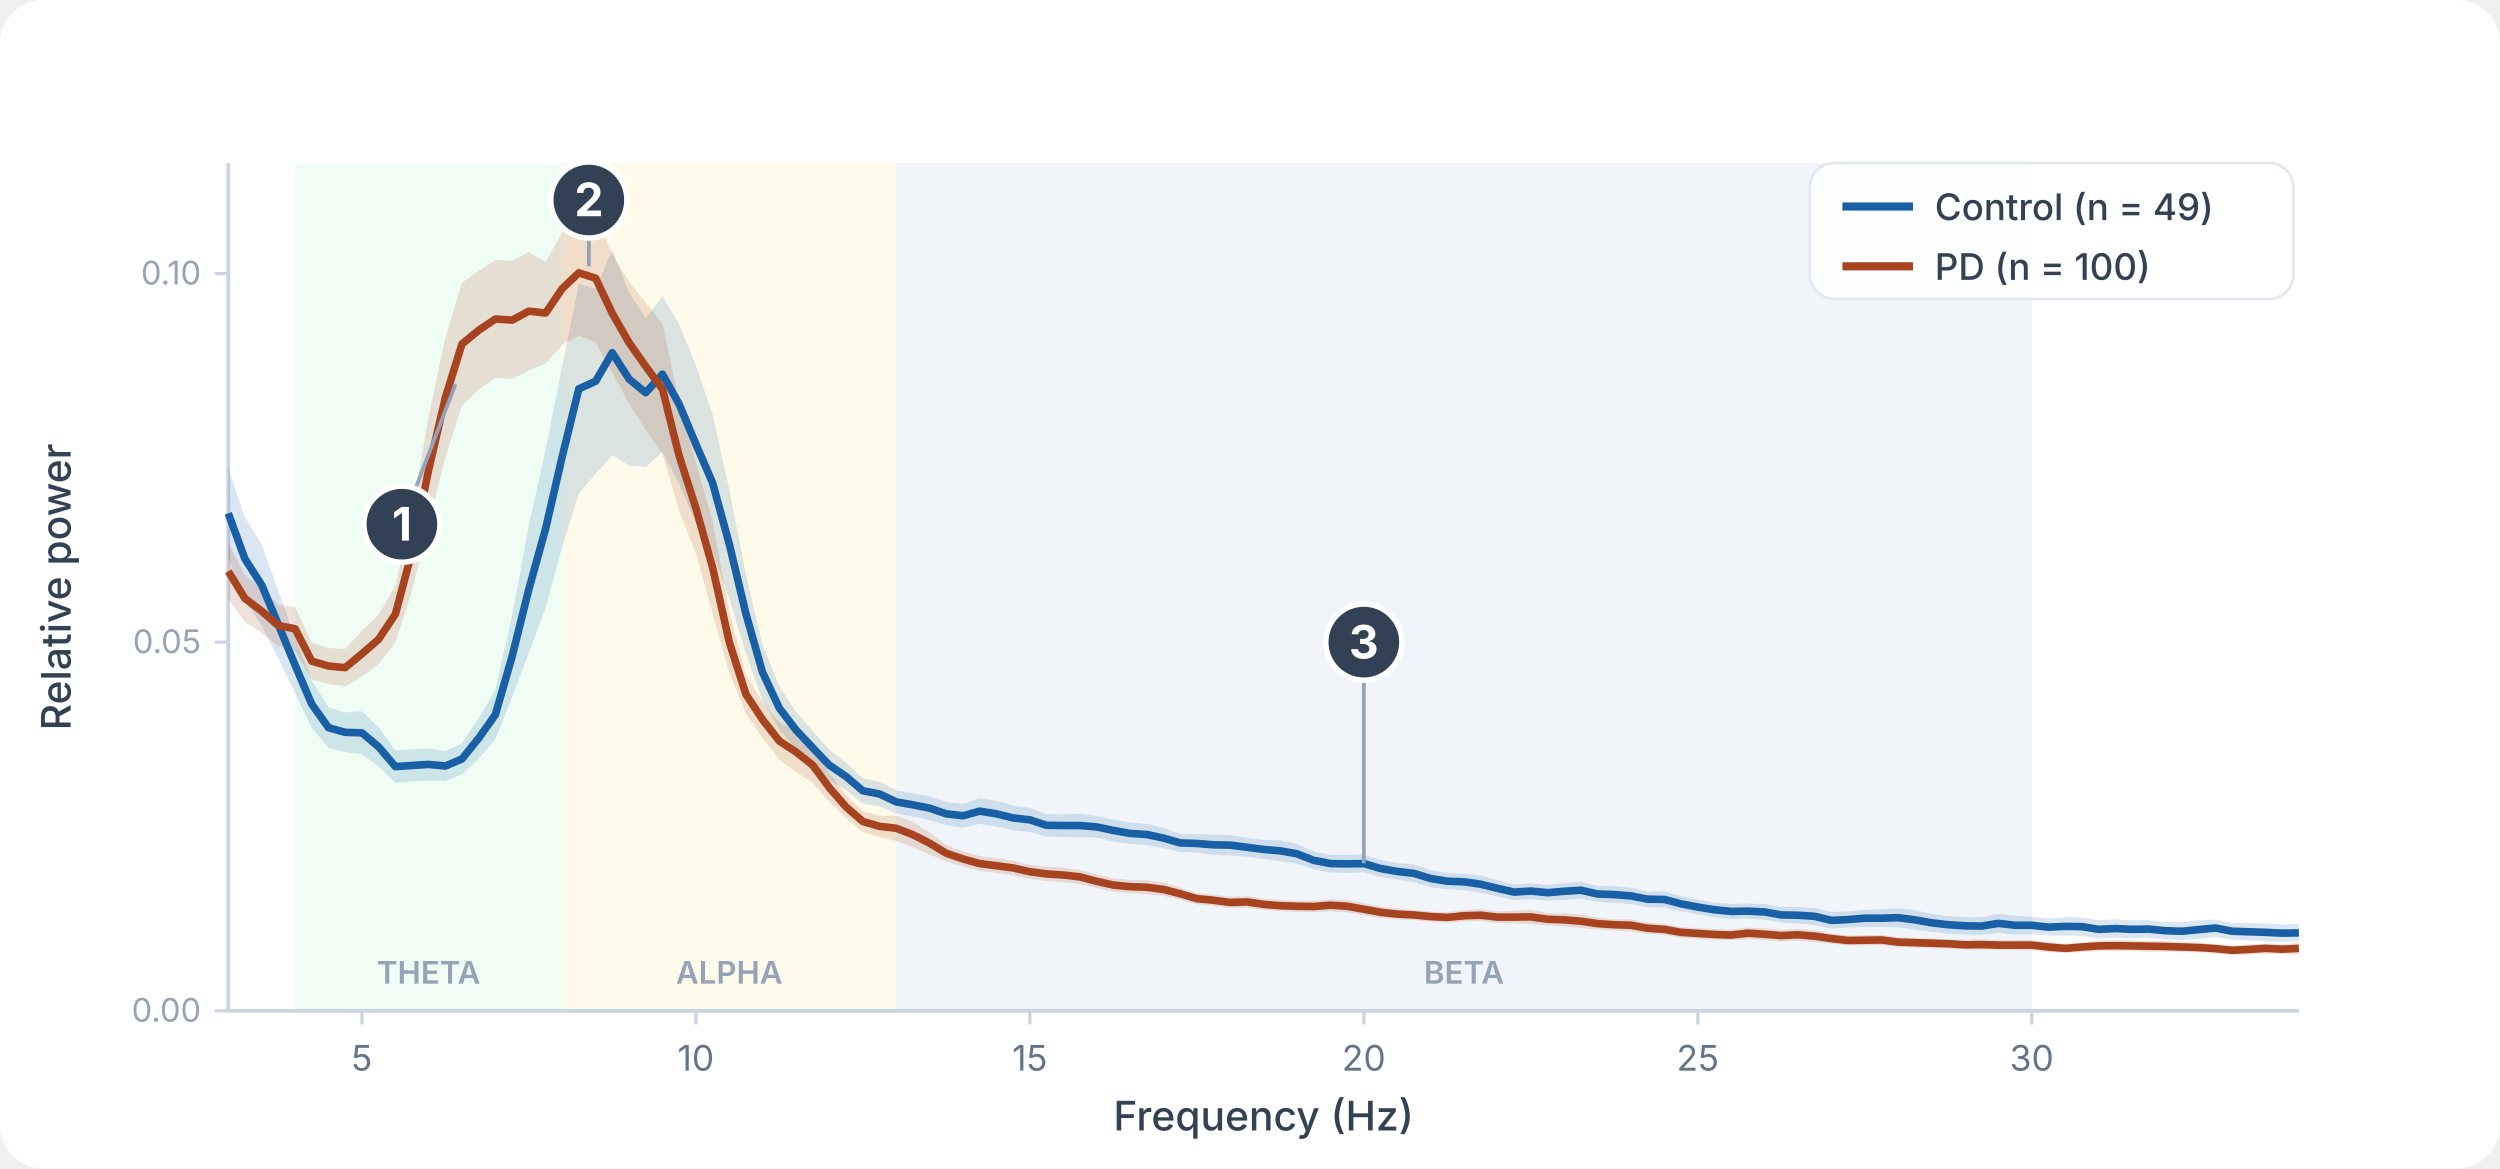
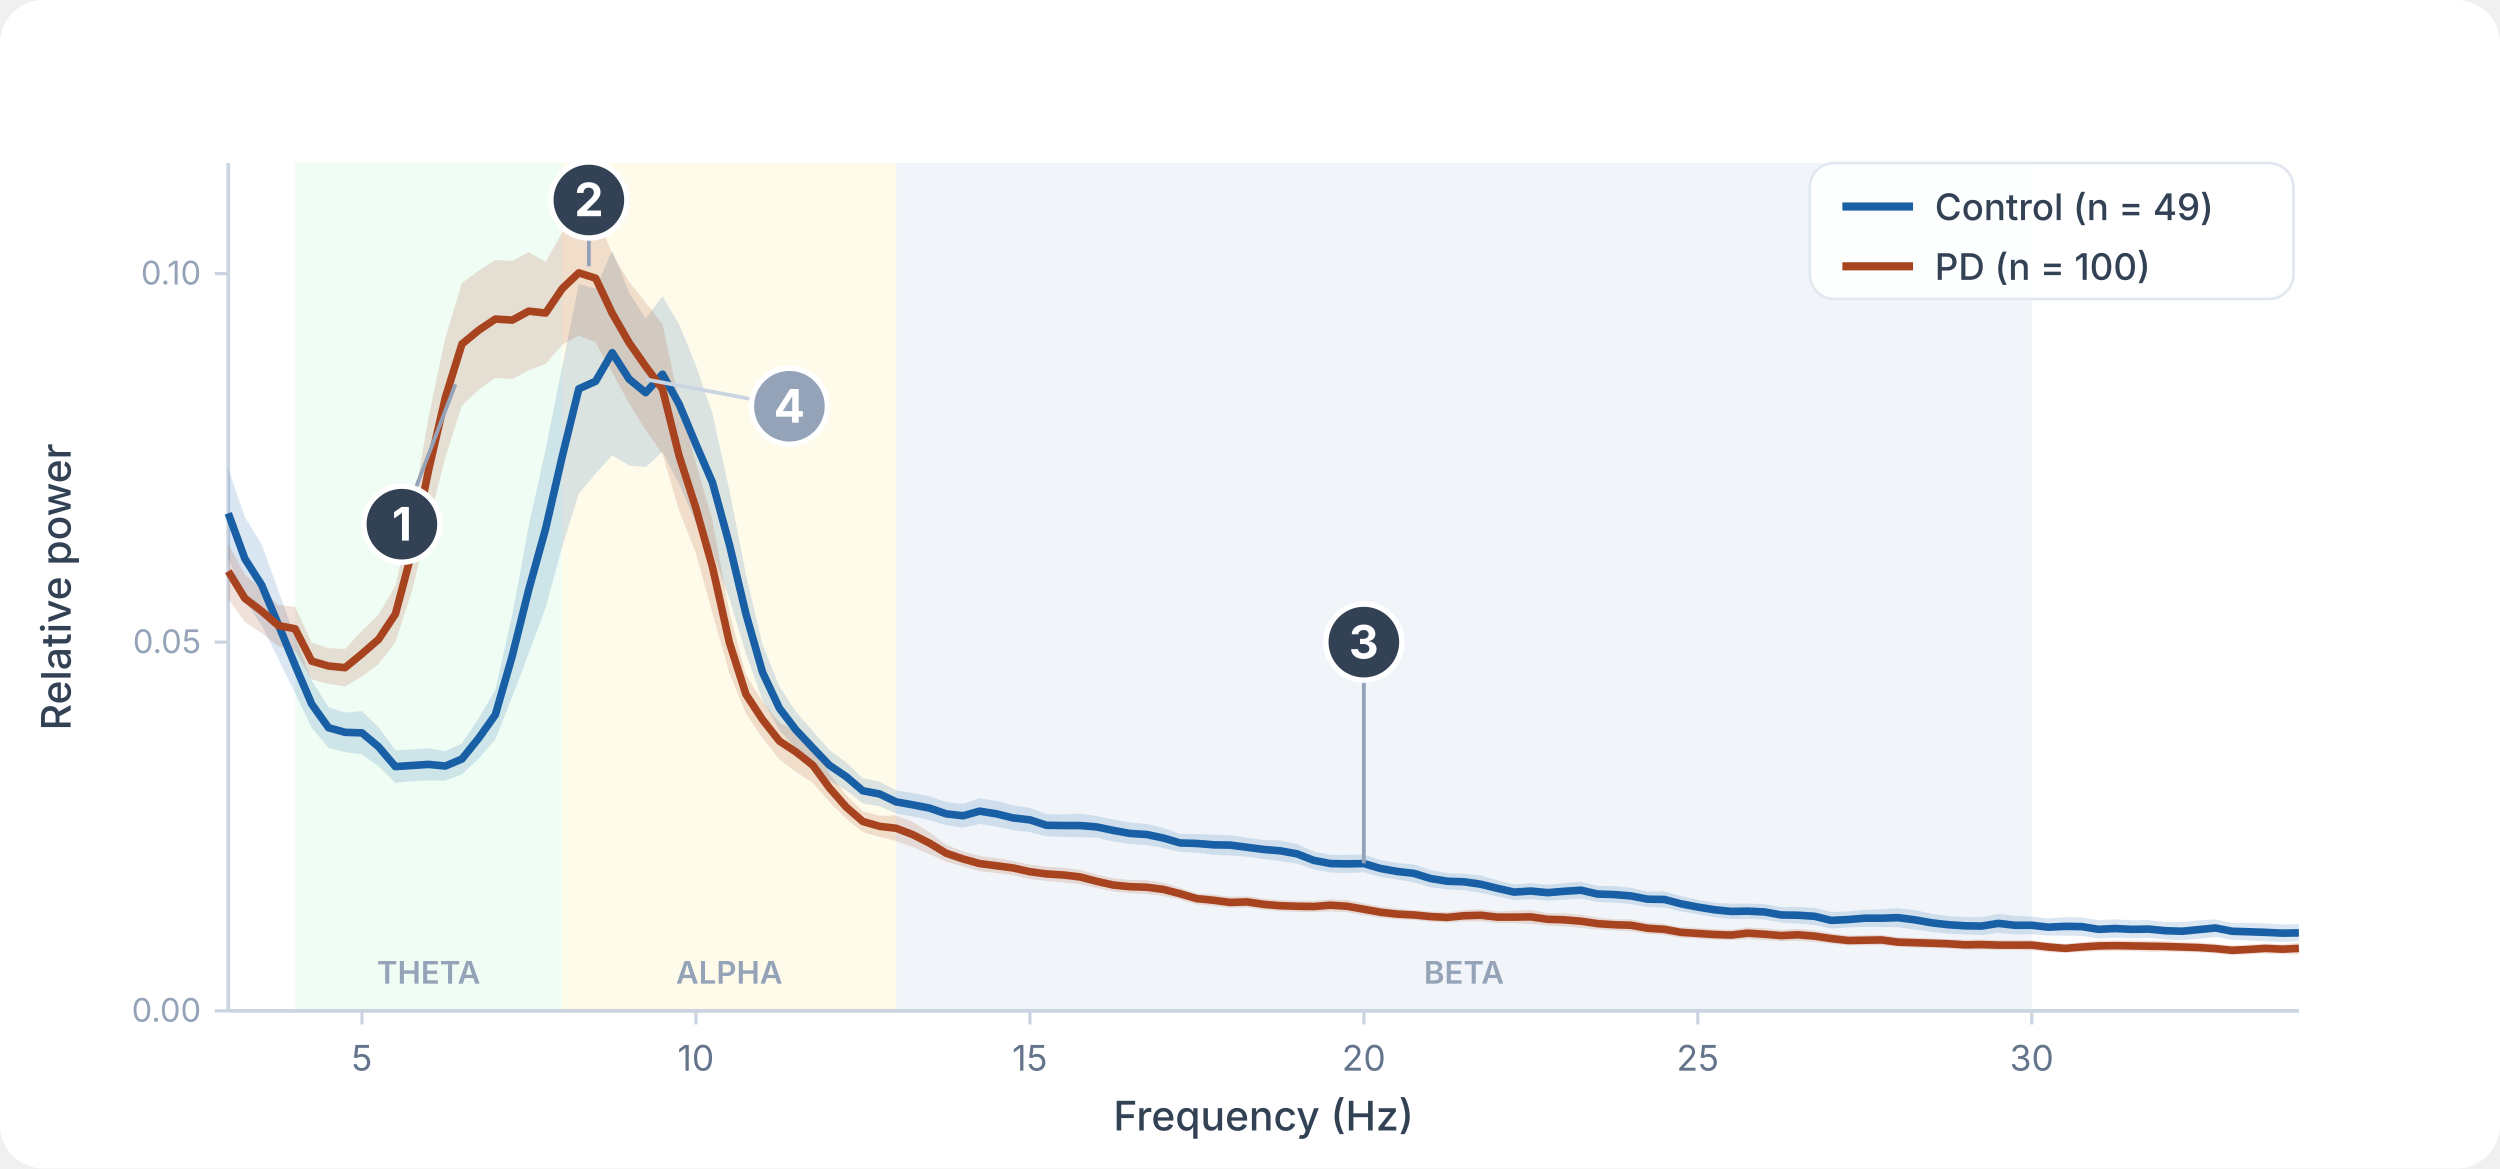
<svg xmlns="http://www.w3.org/2000/svg" viewBox="0 0 920 430" font-family="-apple-system, BlinkMacSystemFont, 'Segoe UI', 'Inter', Helvetica, Arial, sans-serif">
  <defs>
    <marker id="up" markerWidth="9" markerHeight="9" refX="6" refY="4.5" orient="auto">
      <path d="M0,0 L0,9 L8,4.5 z" fill="#a8431f" />
    </marker>
    <marker id="dn" markerWidth="9" markerHeight="9" refX="6" refY="4.5" orient="auto">
      <path d="M0,0 L0,9 L8,4.5 z" fill="#185FA5" />
    </marker>
    <marker id="lf" markerWidth="9" markerHeight="9" refX="6" refY="4.5" orient="auto">
      <path d="M0,0 L0,9 L8,4.5 z" fill="#334155" />
    </marker>
  </defs>
  <rect width="920" height="430" rx="16" fill="#ffffff" />
  <rect x="108.6" y="60" width="98.3" height="312" fill="#f0fdf4" />
  <text x="157.742" y="362" fill="#94a3b8" font-size="11.5" font-weight="600" text-anchor="middle" font-family="-apple-system, BlinkMacSystemFont, 'Segoe UI', 'Inter', Helvetica, Arial, sans-serif">THETA</text>
  <rect x="206.9" y="60" width="122.9" height="312" fill="#fffbeb" />
  <text x="268.355" y="362" fill="#94a3b8" font-size="11.5" font-weight="600" text-anchor="middle" font-family="-apple-system, BlinkMacSystemFont, 'Segoe UI', 'Inter', Helvetica, Arial, sans-serif">ALPHA</text>
  <rect x="329.8" y="60" width="417.9" height="312" fill="#f1f5f9" />
  <text x="538.742" y="362" fill="#94a3b8" font-size="11.5" font-weight="600" text-anchor="middle" font-family="-apple-system, BlinkMacSystemFont, 'Segoe UI', 'Inter', Helvetica, Arial, sans-serif">BETA</text>
  <line x1="84.0" y1="372.0" x2="846.0" y2="372.0" stroke="#cbd5e1" stroke-width="1.4" />
  <line x1="84.0" y1="60.0" x2="84.0" y2="372.0" stroke="#cbd5e1" stroke-width="1.4" />
  <line x1="133.2" y1="372.0" x2="133.2" y2="377.0" stroke="#cbd5e1" stroke-width="1.2" />
  <text x="133.161" y="394" fill="#64748b" font-size="13" font-weight="400" text-anchor="middle" font-family="-apple-system, BlinkMacSystemFont, 'Segoe UI', 'Inter', Helvetica, Arial, sans-serif">5</text>
  <line x1="256.1" y1="372.0" x2="256.1" y2="377.0" stroke="#cbd5e1" stroke-width="1.2" />
  <text x="256.065" y="394" fill="#64748b" font-size="13" font-weight="400" text-anchor="middle" font-family="-apple-system, BlinkMacSystemFont, 'Segoe UI', 'Inter', Helvetica, Arial, sans-serif">10</text>
  <line x1="379.0" y1="372.0" x2="379.0" y2="377.0" stroke="#cbd5e1" stroke-width="1.2" />
  <text x="378.968" y="394" fill="#64748b" font-size="13" font-weight="400" text-anchor="middle" font-family="-apple-system, BlinkMacSystemFont, 'Segoe UI', 'Inter', Helvetica, Arial, sans-serif">15</text>
  <line x1="501.9" y1="372.0" x2="501.9" y2="377.0" stroke="#cbd5e1" stroke-width="1.2" />
  <text x="501.871" y="394" fill="#64748b" font-size="13" font-weight="400" text-anchor="middle" font-family="-apple-system, BlinkMacSystemFont, 'Segoe UI', 'Inter', Helvetica, Arial, sans-serif">20</text>
  <line x1="624.8" y1="372.0" x2="624.8" y2="377.0" stroke="#cbd5e1" stroke-width="1.2" />
  <text x="624.774" y="394" fill="#64748b" font-size="13" font-weight="400" text-anchor="middle" font-family="-apple-system, BlinkMacSystemFont, 'Segoe UI', 'Inter', Helvetica, Arial, sans-serif">25</text>
  <line x1="747.7" y1="372.0" x2="747.7" y2="377.0" stroke="#cbd5e1" stroke-width="1.2" />
  <text x="747.677" y="394" fill="#64748b" font-size="13" font-weight="400" text-anchor="middle" font-family="-apple-system, BlinkMacSystemFont, 'Segoe UI', 'Inter', Helvetica, Arial, sans-serif">30</text>
  <line x1="79.0" y1="372.0" x2="84.0" y2="372.0" stroke="#cbd5e1" stroke-width="1.2" />
  <text x="74" y="376.0" fill="#94a3b8" font-size="12" font-weight="400" text-anchor="end" font-family="-apple-system, BlinkMacSystemFont, 'Segoe UI', 'Inter', Helvetica, Arial, sans-serif">0.00</text>
  <line x1="79.0" y1="236.3" x2="84.0" y2="236.3" stroke="#cbd5e1" stroke-width="1.2" />
  <text x="74" y="240.348" fill="#94a3b8" font-size="12" font-weight="400" text-anchor="end" font-family="-apple-system, BlinkMacSystemFont, 'Segoe UI', 'Inter', Helvetica, Arial, sans-serif">0.05</text>
  <line x1="79.0" y1="100.7" x2="84.0" y2="100.7" stroke="#cbd5e1" stroke-width="1.2" />
  <text x="74" y="104.696" fill="#94a3b8" font-size="12" font-weight="400" text-anchor="end" font-family="-apple-system, BlinkMacSystemFont, 'Segoe UI', 'Inter', Helvetica, Arial, sans-serif">0.10</text>
  <text x="465.0" y="416" fill="#334155" font-size="15" font-weight="500" text-anchor="middle" font-family="-apple-system, BlinkMacSystemFont, 'Segoe UI', 'Inter', Helvetica, Arial, sans-serif">Frequency (Hz)</text>
  <text x="26" y="216.0" fill="#334155" font-size="15" font-weight="500" text-anchor="middle" font-family="-apple-system, BlinkMacSystemFont, 'Segoe UI', 'Inter', Helvetica, Arial, sans-serif" transform="rotate(-90 26 216)">Relative power</text>
  <path d="M 84.0 172.4 L 90.1 190.3 L 96.3 200.3 L 102.4 217.3 L 108.6 234.4 L 114.7 250.4 L 120.9 260.3 L 127.0 262.2 L 133.2 261.7 L 139.3 267.6 L 145.5 276.1 L 151.6 275.8 L 157.7 275.4 L 163.9 276.4 L 170.0 273.6 L 176.2 264.2 L 182.3 253.8 L 188.5 226.4 L 194.6 193.4 L 200.8 165.3 L 206.9 134.9 L 213.0 104.6 L 219.2 106.2 L 225.3 92.1 L 231.5 107.7 L 237.6 117.2 L 243.8 109.0 L 249.9 119.3 L 256.1 134.5 L 262.2 152.3 L 268.4 180.3 L 274.5 211.4 L 280.6 237.2 L 286.8 252.5 L 292.9 261.9 L 299.1 269.0 L 305.2 276.0 L 311.4 280.6 L 317.5 286.4 L 323.7 287.7 L 329.8 290.9 L 336.0 291.9 L 342.1 293.0 L 348.2 295.2 L 354.4 295.8 L 360.5 293.8 L 366.7 294.7 L 372.8 296.4 L 379.0 297.3 L 385.1 299.6 L 391.3 299.7 L 397.4 299.4 L 403.5 300.3 L 409.7 301.6 L 415.8 302.7 L 422.0 303.2 L 428.1 304.7 L 434.3 306.9 L 440.4 306.9 L 446.6 307.2 L 452.7 307.3 L 458.9 308.3 L 465.0 309.1 L 471.1 309.3 L 477.3 310.6 L 483.4 313.3 L 489.6 314.6 L 495.7 314.6 L 501.9 314.5 L 508.0 316.5 L 514.2 317.6 L 520.3 318.1 L 526.5 320.2 L 532.6 321.3 L 538.7 321.5 L 544.9 322.2 L 551.0 323.9 L 557.2 325.5 L 563.3 325.0 L 569.5 325.6 L 575.6 325.0 L 581.8 324.5 L 587.9 326.0 L 594.0 326.1 L 600.2 326.7 L 606.3 328.1 L 612.5 328.0 L 618.6 329.8 L 624.8 331.1 L 630.9 332.2 L 637.1 332.6 L 643.2 332.5 L 649.4 332.7 L 655.5 333.8 L 661.6 333.7 L 667.8 334.1 L 673.9 335.6 L 680.1 335.4 L 686.2 334.8 L 692.4 334.6 L 698.5 334.2 L 704.7 334.9 L 710.8 336.3 L 717.0 337.1 L 723.1 337.5 L 729.2 337.5 L 735.4 336.3 L 741.5 337.0 L 747.7 337.3 L 753.8 338.0 L 760.0 337.5 L 766.1 337.6 L 772.3 338.6 L 778.4 338.3 L 784.5 338.7 L 790.7 338.6 L 796.8 339.3 L 803.0 339.3 L 809.1 338.7 L 815.3 338.3 L 821.4 339.7 L 827.6 339.6 L 833.7 339.8 L 839.9 340.2 L 846.0 340.1 L 846.0 346.4 L 839.9 346.6 L 833.7 346.4 L 827.6 346.1 L 821.4 345.8 L 815.3 344.8 L 809.1 345.5 L 803.0 346.0 L 796.8 345.7 L 790.7 345.1 L 784.5 345.3 L 778.4 345.1 L 772.3 345.3 L 766.1 344.4 L 760.0 344.3 L 753.8 344.3 L 747.7 343.8 L 741.5 343.9 L 735.4 343.3 L 729.2 344.1 L 723.1 343.9 L 717.0 343.6 L 710.8 342.9 L 704.7 342.1 L 698.5 341.2 L 692.4 341.2 L 686.2 341.1 L 680.1 341.3 L 673.9 341.7 L 667.8 340.4 L 661.6 339.9 L 655.5 339.5 L 649.4 338.4 L 643.2 338.1 L 637.1 338.2 L 630.9 337.5 L 624.8 336.5 L 618.6 335.4 L 612.5 334.0 L 606.3 333.8 L 600.2 332.7 L 594.0 332.2 L 587.9 331.9 L 581.8 330.7 L 575.6 331.1 L 569.5 331.5 L 563.3 330.9 L 557.2 331.2 L 551.0 329.9 L 544.9 328.6 L 538.7 327.6 L 532.6 327.3 L 526.5 326.5 L 520.3 324.7 L 514.2 323.7 L 508.0 322.7 L 501.9 321.0 L 495.7 321.3 L 489.6 321.1 L 483.4 319.9 L 477.3 317.8 L 471.1 316.9 L 465.0 316.1 L 458.9 315.3 L 452.7 314.8 L 446.6 314.6 L 440.4 313.8 L 434.3 313.5 L 428.1 312.1 L 422.0 311.0 L 415.8 310.6 L 409.7 309.7 L 403.5 308.3 L 397.4 308.1 L 391.3 308.0 L 385.1 307.8 L 379.0 306.2 L 372.8 305.5 L 366.7 304.2 L 360.5 303.2 L 354.4 304.6 L 348.2 303.7 L 342.1 301.8 L 336.0 300.5 L 329.8 299.4 L 323.7 296.7 L 317.5 295.7 L 311.4 290.9 L 305.2 287.2 L 299.1 281.4 L 292.9 275.4 L 286.8 268.7 L 280.6 257.7 L 274.5 240.5 L 268.4 220.4 L 262.2 203.0 L 256.1 192.5 L 249.9 178.1 L 243.8 166.3 L 237.6 171.9 L 231.5 171.3 L 225.3 167.6 L 219.2 174.3 L 213.0 181.7 L 206.9 201.2 L 200.8 223.6 L 194.6 240.4 L 188.5 256.4 L 182.3 272.1 L 176.2 279.1 L 170.0 285.0 L 163.9 287.3 L 157.7 287.2 L 151.6 287.5 L 145.5 288.1 L 139.3 282.0 L 133.2 277.6 L 127.0 276.8 L 120.9 275.2 L 114.7 267.8 L 108.6 255.1 L 102.4 242.4 L 96.3 230.2 L 90.1 221.0 L 84.0 205.3 Z" fill="#185FA5" fill-opacity="0.16" />
  <path d="M 84.0 200.1 L 90.1 211.4 L 96.3 216.9 L 102.4 222.6 L 108.6 223.3 L 114.7 236.5 L 120.9 238.5 L 127.0 238.8 L 133.2 232.1 L 139.3 226.2 L 145.5 215.6 L 151.6 188.6 L 157.7 153.5 L 163.9 124.3 L 170.0 104.1 L 176.2 99.6 L 182.3 95.7 L 188.5 96.0 L 194.6 92.8 L 200.8 96.4 L 206.9 85.5 L 213.0 77.4 L 219.2 78.9 L 225.3 93.4 L 231.5 103.7 L 237.6 111.3 L 243.8 119.3 L 249.9 147.6 L 256.1 170.4 L 262.2 191.6 L 268.4 225.1 L 274.5 248.3 L 280.6 258.1 L 286.8 265.9 L 292.9 269.2 L 299.1 275.1 L 305.2 284.6 L 311.4 292.6 L 317.5 298.5 L 323.7 300.2 L 329.8 300.1 L 336.0 302.5 L 342.1 306.3 L 348.2 310.9 L 354.4 313.3 L 360.5 315.0 L 366.7 315.8 L 372.8 316.8 L 379.0 318.2 L 385.1 318.9 L 391.3 319.3 L 397.4 320.1 L 403.5 321.8 L 409.7 323.2 L 415.8 323.8 L 422.0 323.9 L 428.1 324.8 L 434.3 326.7 L 440.4 328.7 L 446.6 329.2 L 452.7 330.0 L 458.9 329.8 L 465.0 330.7 L 471.1 331.2 L 477.3 331.5 L 483.4 331.5 L 489.6 330.9 L 495.7 331.2 L 501.9 332.4 L 508.0 333.6 L 514.2 334.4 L 520.3 334.9 L 526.5 335.4 L 532.6 335.7 L 538.7 334.9 L 544.9 334.6 L 551.0 335.4 L 557.2 335.2 L 563.3 334.8 L 569.5 336.0 L 575.6 336.1 L 581.8 336.6 L 587.9 337.7 L 594.0 338.3 L 600.2 338.3 L 606.3 339.5 L 612.5 340.0 L 618.6 341.2 L 624.8 341.5 L 630.9 341.9 L 637.1 342.1 L 643.2 341.3 L 649.4 341.6 L 655.5 342.2 L 661.6 341.8 L 667.8 342.4 L 673.9 343.4 L 680.1 344.3 L 686.2 344.1 L 692.4 344.0 L 698.5 344.9 L 704.7 345.1 L 710.8 345.3 L 717.0 345.6 L 723.1 345.8 L 729.2 345.7 L 735.4 346.0 L 741.5 346.0 L 747.7 345.9 L 753.8 346.7 L 760.0 347.3 L 766.1 346.7 L 772.3 346.2 L 778.4 346.1 L 784.5 346.1 L 790.7 346.2 L 796.8 346.3 L 803.0 346.6 L 809.1 346.8 L 815.3 347.3 L 821.4 347.9 L 827.6 347.6 L 833.7 347.2 L 839.9 347.5 L 846.0 346.9 L 846.0 351.2 L 839.9 351.2 L 833.7 350.9 L 827.6 351.2 L 821.4 351.5 L 815.3 350.9 L 809.1 350.5 L 803.0 350.4 L 796.8 350.2 L 790.7 350.3 L 784.5 350.0 L 778.4 350.0 L 772.3 350.0 L 766.1 350.3 L 760.0 350.7 L 753.8 350.4 L 747.7 349.8 L 741.5 349.6 L 735.4 349.6 L 729.2 349.5 L 723.1 349.5 L 717.0 349.1 L 710.8 348.9 L 704.7 348.7 L 698.5 348.5 L 692.4 347.8 L 686.2 347.9 L 680.1 347.9 L 673.9 347.3 L 667.8 346.7 L 661.6 346.2 L 655.5 346.4 L 649.4 346.0 L 643.2 345.6 L 637.1 346.0 L 630.9 345.8 L 624.8 345.5 L 618.6 345.1 L 612.5 344.1 L 606.3 343.7 L 600.2 342.8 L 594.0 342.4 L 587.9 342.1 L 581.8 341.5 L 575.6 340.9 L 569.5 340.6 L 563.3 340.0 L 557.2 339.8 L 551.0 339.7 L 544.9 339.0 L 538.7 339.1 L 532.6 339.6 L 526.5 339.2 L 520.3 338.6 L 514.2 338.3 L 508.0 337.8 L 501.9 336.8 L 495.7 335.7 L 489.6 335.4 L 483.4 335.7 L 477.3 335.6 L 471.1 335.3 L 465.0 334.8 L 458.9 334.0 L 452.7 334.1 L 446.6 333.5 L 440.4 332.8 L 434.3 331.1 L 428.1 329.7 L 422.0 329.0 L 415.8 328.7 L 409.7 328.1 L 403.5 326.8 L 397.4 325.4 L 391.3 324.7 L 385.1 324.2 L 379.0 323.5 L 372.8 322.1 L 366.7 321.3 L 360.5 320.6 L 354.4 318.9 L 348.2 317.1 L 342.1 314.4 L 336.0 311.8 L 329.8 309.5 L 323.7 308.0 L 317.5 306.2 L 311.4 301.3 L 305.2 295.1 L 299.1 288.1 L 292.9 284.1 L 286.8 279.5 L 280.6 271.6 L 274.5 262.6 L 268.4 247.7 L 262.2 225.8 L 256.1 203.7 L 249.9 187.9 L 243.8 167.1 L 237.6 158.2 L 231.5 148.5 L 225.3 137.1 L 219.2 126.0 L 213.0 123.5 L 206.9 126.9 L 200.8 133.9 L 194.6 136.3 L 188.5 139.5 L 182.3 139.1 L 176.2 143.4 L 170.0 149.2 L 163.9 168.3 L 157.7 192.7 L 151.6 217.5 L 145.5 236.4 L 139.3 244.4 L 133.2 249.0 L 127.0 252.6 L 120.9 251.7 L 114.7 250.0 L 108.6 239.4 L 102.4 237.8 L 96.3 233.0 L 90.1 228.9 L 84.0 220.4 Z" fill="#a8431f" fill-opacity="0.16" />
  <path d="M 84.0 188.9 L 90.1 205.6 L 96.3 215.3 L 102.4 229.8 L 108.6 244.8 L 114.7 259.1 L 120.9 267.8 L 127.0 269.5 L 133.2 269.7 L 139.3 274.8 L 145.5 282.1 L 151.6 281.7 L 157.7 281.3 L 163.9 281.9 L 170.0 279.3 L 176.2 271.6 L 182.3 263.0 L 188.5 241.4 L 194.6 216.9 L 200.8 194.5 L 206.9 168.0 L 213.0 143.1 L 219.2 140.3 L 225.3 129.8 L 231.5 139.5 L 237.6 144.5 L 243.8 137.7 L 249.9 148.7 L 256.1 163.5 L 262.2 177.6 L 268.4 200.3 L 274.5 225.9 L 280.6 247.4 L 286.8 260.6 L 292.9 268.6 L 299.1 275.2 L 305.2 281.6 L 311.4 285.8 L 317.5 291.0 L 323.7 292.2 L 329.8 295.1 L 336.0 296.2 L 342.1 297.4 L 348.2 299.5 L 354.4 300.2 L 360.5 298.5 L 366.7 299.5 L 372.8 301.0 L 379.0 301.7 L 385.1 303.7 L 391.3 303.8 L 397.4 303.8 L 403.5 304.3 L 409.7 305.6 L 415.8 306.7 L 422.0 307.1 L 428.1 308.4 L 434.3 310.2 L 440.4 310.4 L 446.6 310.9 L 452.7 311.0 L 458.9 311.8 L 465.0 312.6 L 471.1 313.1 L 477.3 314.2 L 483.4 316.6 L 489.6 317.8 L 495.7 317.9 L 501.9 317.8 L 508.0 319.6 L 514.2 320.7 L 520.3 321.4 L 526.5 323.3 L 532.6 324.3 L 538.7 324.5 L 544.9 325.4 L 551.0 326.9 L 557.2 328.3 L 563.3 327.9 L 569.5 328.5 L 575.6 328.0 L 581.8 327.6 L 587.9 329.0 L 594.0 329.2 L 600.2 329.7 L 606.3 330.9 L 612.5 331.0 L 618.6 332.6 L 624.8 333.8 L 630.9 334.8 L 637.1 335.4 L 643.2 335.3 L 649.4 335.6 L 655.5 336.7 L 661.6 336.8 L 667.8 337.2 L 673.9 338.7 L 680.1 338.4 L 686.2 337.9 L 692.4 337.9 L 698.5 337.7 L 704.7 338.5 L 710.8 339.6 L 717.0 340.3 L 723.1 340.7 L 729.2 340.8 L 735.4 339.8 L 741.5 340.5 L 747.7 340.5 L 753.8 341.2 L 760.0 340.9 L 766.1 341.0 L 772.3 342.0 L 778.4 341.7 L 784.5 342.0 L 790.7 341.9 L 796.8 342.5 L 803.0 342.7 L 809.1 342.1 L 815.3 341.5 L 821.4 342.7 L 827.6 342.9 L 833.7 343.1 L 839.9 343.4 L 846.0 343.3" fill="none" stroke="#185FA5" stroke-width="2.8" stroke-linejoin="round" />
  <path d="M 84.0 210.2 L 90.1 220.2 L 96.3 224.9 L 102.4 230.2 L 108.6 231.4 L 114.7 243.3 L 120.9 245.1 L 127.0 245.7 L 133.2 240.6 L 139.3 235.3 L 145.5 226.0 L 151.6 203.1 L 157.7 173.1 L 163.9 146.3 L 170.0 126.6 L 176.2 121.5 L 182.3 117.4 L 188.5 117.8 L 194.6 114.5 L 200.8 115.2 L 206.9 106.2 L 213.0 100.4 L 219.2 102.4 L 225.3 115.3 L 231.5 126.1 L 237.6 134.8 L 243.8 143.2 L 249.9 167.7 L 256.1 187.0 L 262.2 208.7 L 268.4 236.4 L 274.5 255.5 L 280.6 264.8 L 286.8 272.7 L 292.9 276.7 L 299.1 281.6 L 305.2 289.9 L 311.4 297.0 L 317.5 302.3 L 323.7 304.1 L 329.8 304.8 L 336.0 307.2 L 342.1 310.3 L 348.2 314.0 L 354.4 316.1 L 360.5 317.8 L 366.7 318.6 L 372.8 319.4 L 379.0 320.8 L 385.1 321.6 L 391.3 322.0 L 397.4 322.7 L 403.5 324.3 L 409.7 325.7 L 415.8 326.3 L 422.0 326.5 L 428.1 327.3 L 434.3 328.9 L 440.4 330.7 L 446.6 331.3 L 452.7 332.1 L 458.9 331.9 L 465.0 332.8 L 471.1 333.3 L 477.3 333.5 L 483.4 333.6 L 489.6 333.1 L 495.7 333.5 L 501.9 334.6 L 508.0 335.7 L 514.2 336.4 L 520.3 336.7 L 526.5 337.3 L 532.6 337.6 L 538.7 337.0 L 544.9 336.8 L 551.0 337.5 L 557.2 337.5 L 563.3 337.4 L 569.5 338.3 L 575.6 338.5 L 581.8 339.0 L 587.9 339.9 L 594.0 340.3 L 600.2 340.5 L 606.3 341.6 L 612.5 342.0 L 618.6 343.1 L 624.8 343.5 L 630.9 343.9 L 637.1 344.1 L 643.2 343.4 L 649.4 343.8 L 655.5 344.3 L 661.6 344.0 L 667.8 344.5 L 673.9 345.4 L 680.1 346.1 L 686.2 346.0 L 692.4 345.9 L 698.5 346.7 L 704.7 346.9 L 710.8 347.1 L 717.0 347.3 L 723.1 347.7 L 729.2 347.6 L 735.4 347.8 L 741.5 347.8 L 747.7 347.8 L 753.8 348.5 L 760.0 349.0 L 766.1 348.5 L 772.3 348.1 L 778.4 348.0 L 784.5 348.1 L 790.7 348.2 L 796.8 348.3 L 803.0 348.5 L 809.1 348.7 L 815.3 349.1 L 821.4 349.7 L 827.6 349.4 L 833.7 349.0 L 839.9 349.3 L 846.0 349.0" fill="none" stroke="#a8431f" stroke-width="2.8" stroke-linejoin="round" />
  <line x1="147.9" y1="192.9" x2="167.6" y2="141.4" stroke="#94a3b8" stroke-width="1.4" />
  <circle cx="147.9" cy="192.9" r="14" fill="#334155" stroke="#ffffff" stroke-width="2" />
  <text x="147.91" y="198.939" fill="#ffffff" font-size="17" font-weight="700" text-anchor="middle" font-family="-apple-system, BlinkMacSystemFont, 'Segoe UI', 'Inter', Helvetica, Arial, sans-serif">1</text>
  <line x1="216.7" y1="73.6" x2="216.7" y2="98.0" stroke="#94a3b8" stroke-width="1.4" />
  <circle cx="216.7" cy="73.6" r="14" fill="#334155" stroke="#ffffff" stroke-width="2" />
  <text x="216.735" y="79.565" fill="#ffffff" font-size="17" font-weight="700" text-anchor="middle" font-family="-apple-system, BlinkMacSystemFont, 'Segoe UI', 'Inter', Helvetica, Arial, sans-serif">2</text>
  <line x1="501.9" y1="236.3" x2="501.9" y2="317.7" stroke="#94a3b8" stroke-width="1.4" />
  <circle cx="501.9" cy="236.3" r="14" fill="#334155" stroke="#ffffff" stroke-width="2" />
  <text x="501.871" y="242.348" fill="#ffffff" font-size="17" font-weight="700" text-anchor="middle" font-family="-apple-system, BlinkMacSystemFont, 'Segoe UI', 'Inter', Helvetica, Arial, sans-serif">3</text>
+   <line x1="290.5" y1="149.5" x2="237.6" y2="139.6" stroke="#cbd5e1" stroke-width="1.4" />
+   <circle cx="290.5" cy="149.5" r="14" fill="#94a3b8" stroke="#ffffff" stroke-width="2" />
+   <text x="290.477" y="155.53" fill="#ffffff" font-size="17" font-weight="700" text-anchor="middle" font-family="-apple-system, BlinkMacSystemFont, 'Segoe UI', 'Inter', Helvetica, Arial, sans-serif">4</text>
  <rect x="666" y="60" width="178" height="50" rx="9" fill="#ffffff" fill-opacity="0.86" stroke="#e2e8f0" />
  <line x1="678.0" y1="76.0" x2="704.0" y2="76.0" stroke="#185FA5" stroke-width="3" />
  <text x="712" y="81" fill="#334155" font-size="13.5" font-weight="500" text-anchor="start" font-family="-apple-system, BlinkMacSystemFont, 'Segoe UI', 'Inter', Helvetica, Arial, sans-serif">Control  (n = 49)</text>
  <line x1="678.0" y1="98.0" x2="704.0" y2="98.0" stroke="#a8431f" stroke-width="3" />
  <text x="712" y="103" fill="#334155" font-size="13.5" font-weight="500" text-anchor="start" font-family="-apple-system, BlinkMacSystemFont, 'Segoe UI', 'Inter', Helvetica, Arial, sans-serif">PD  (n = 100)</text>
</svg>
